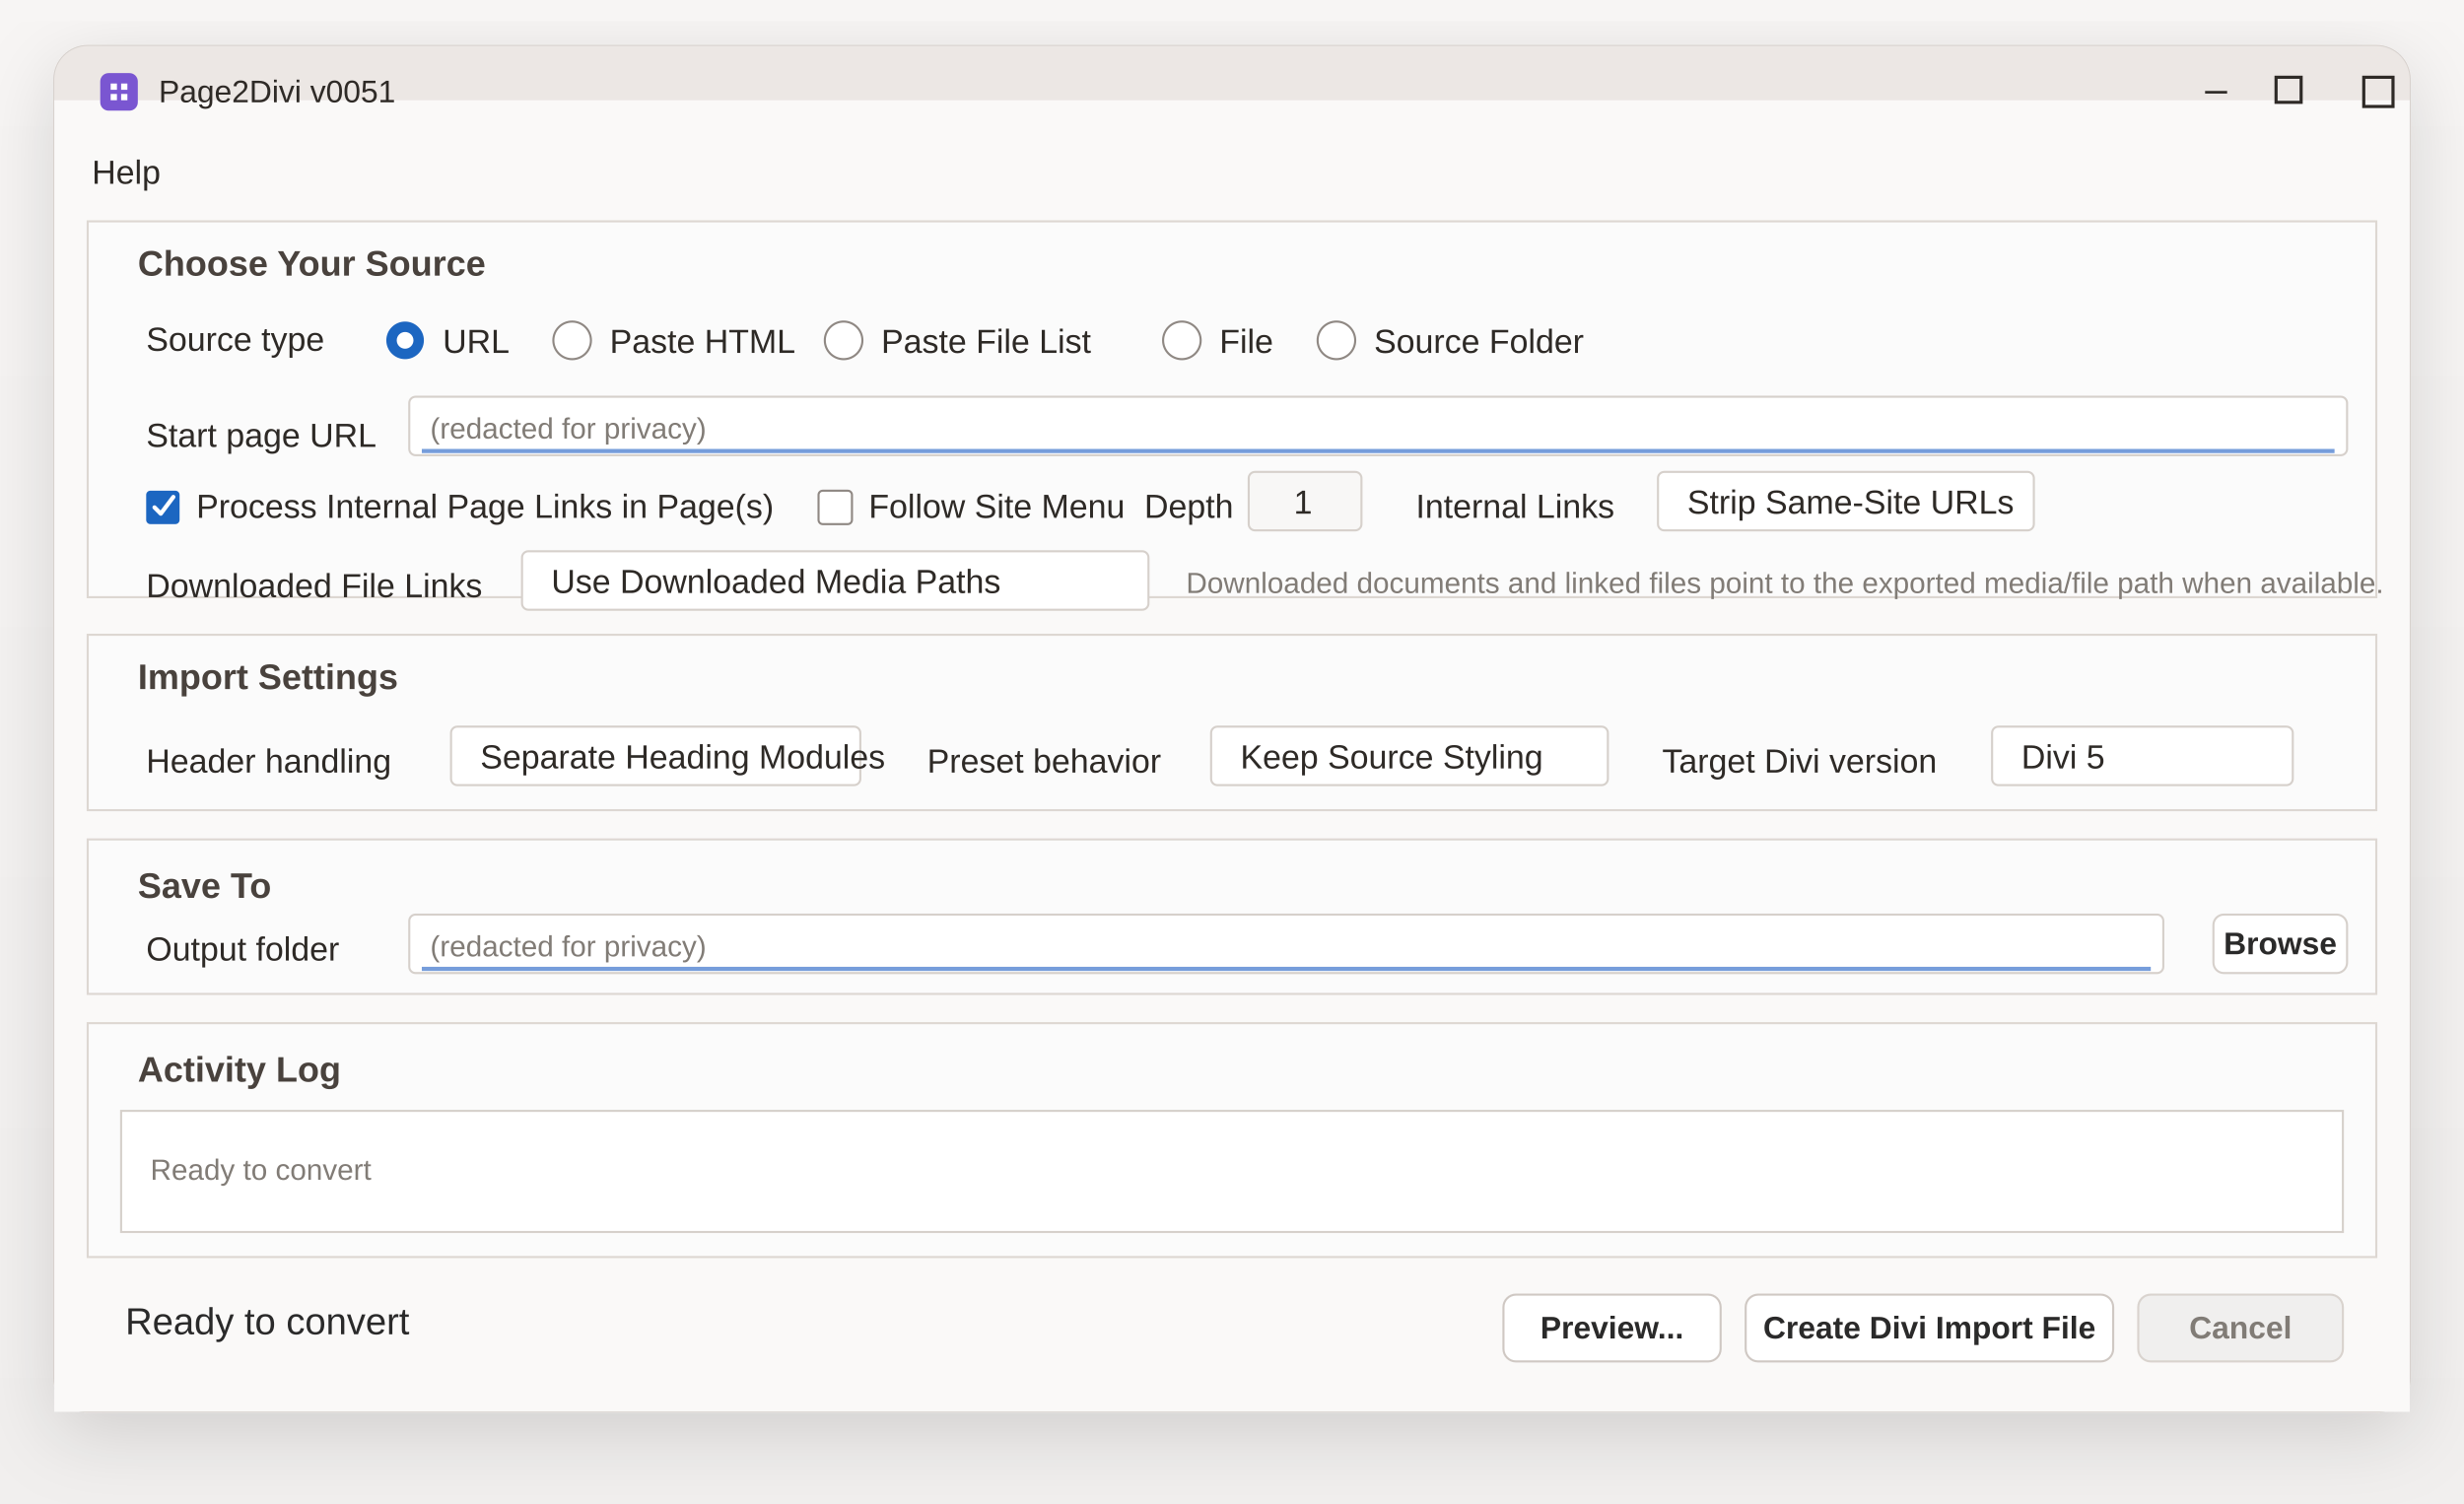
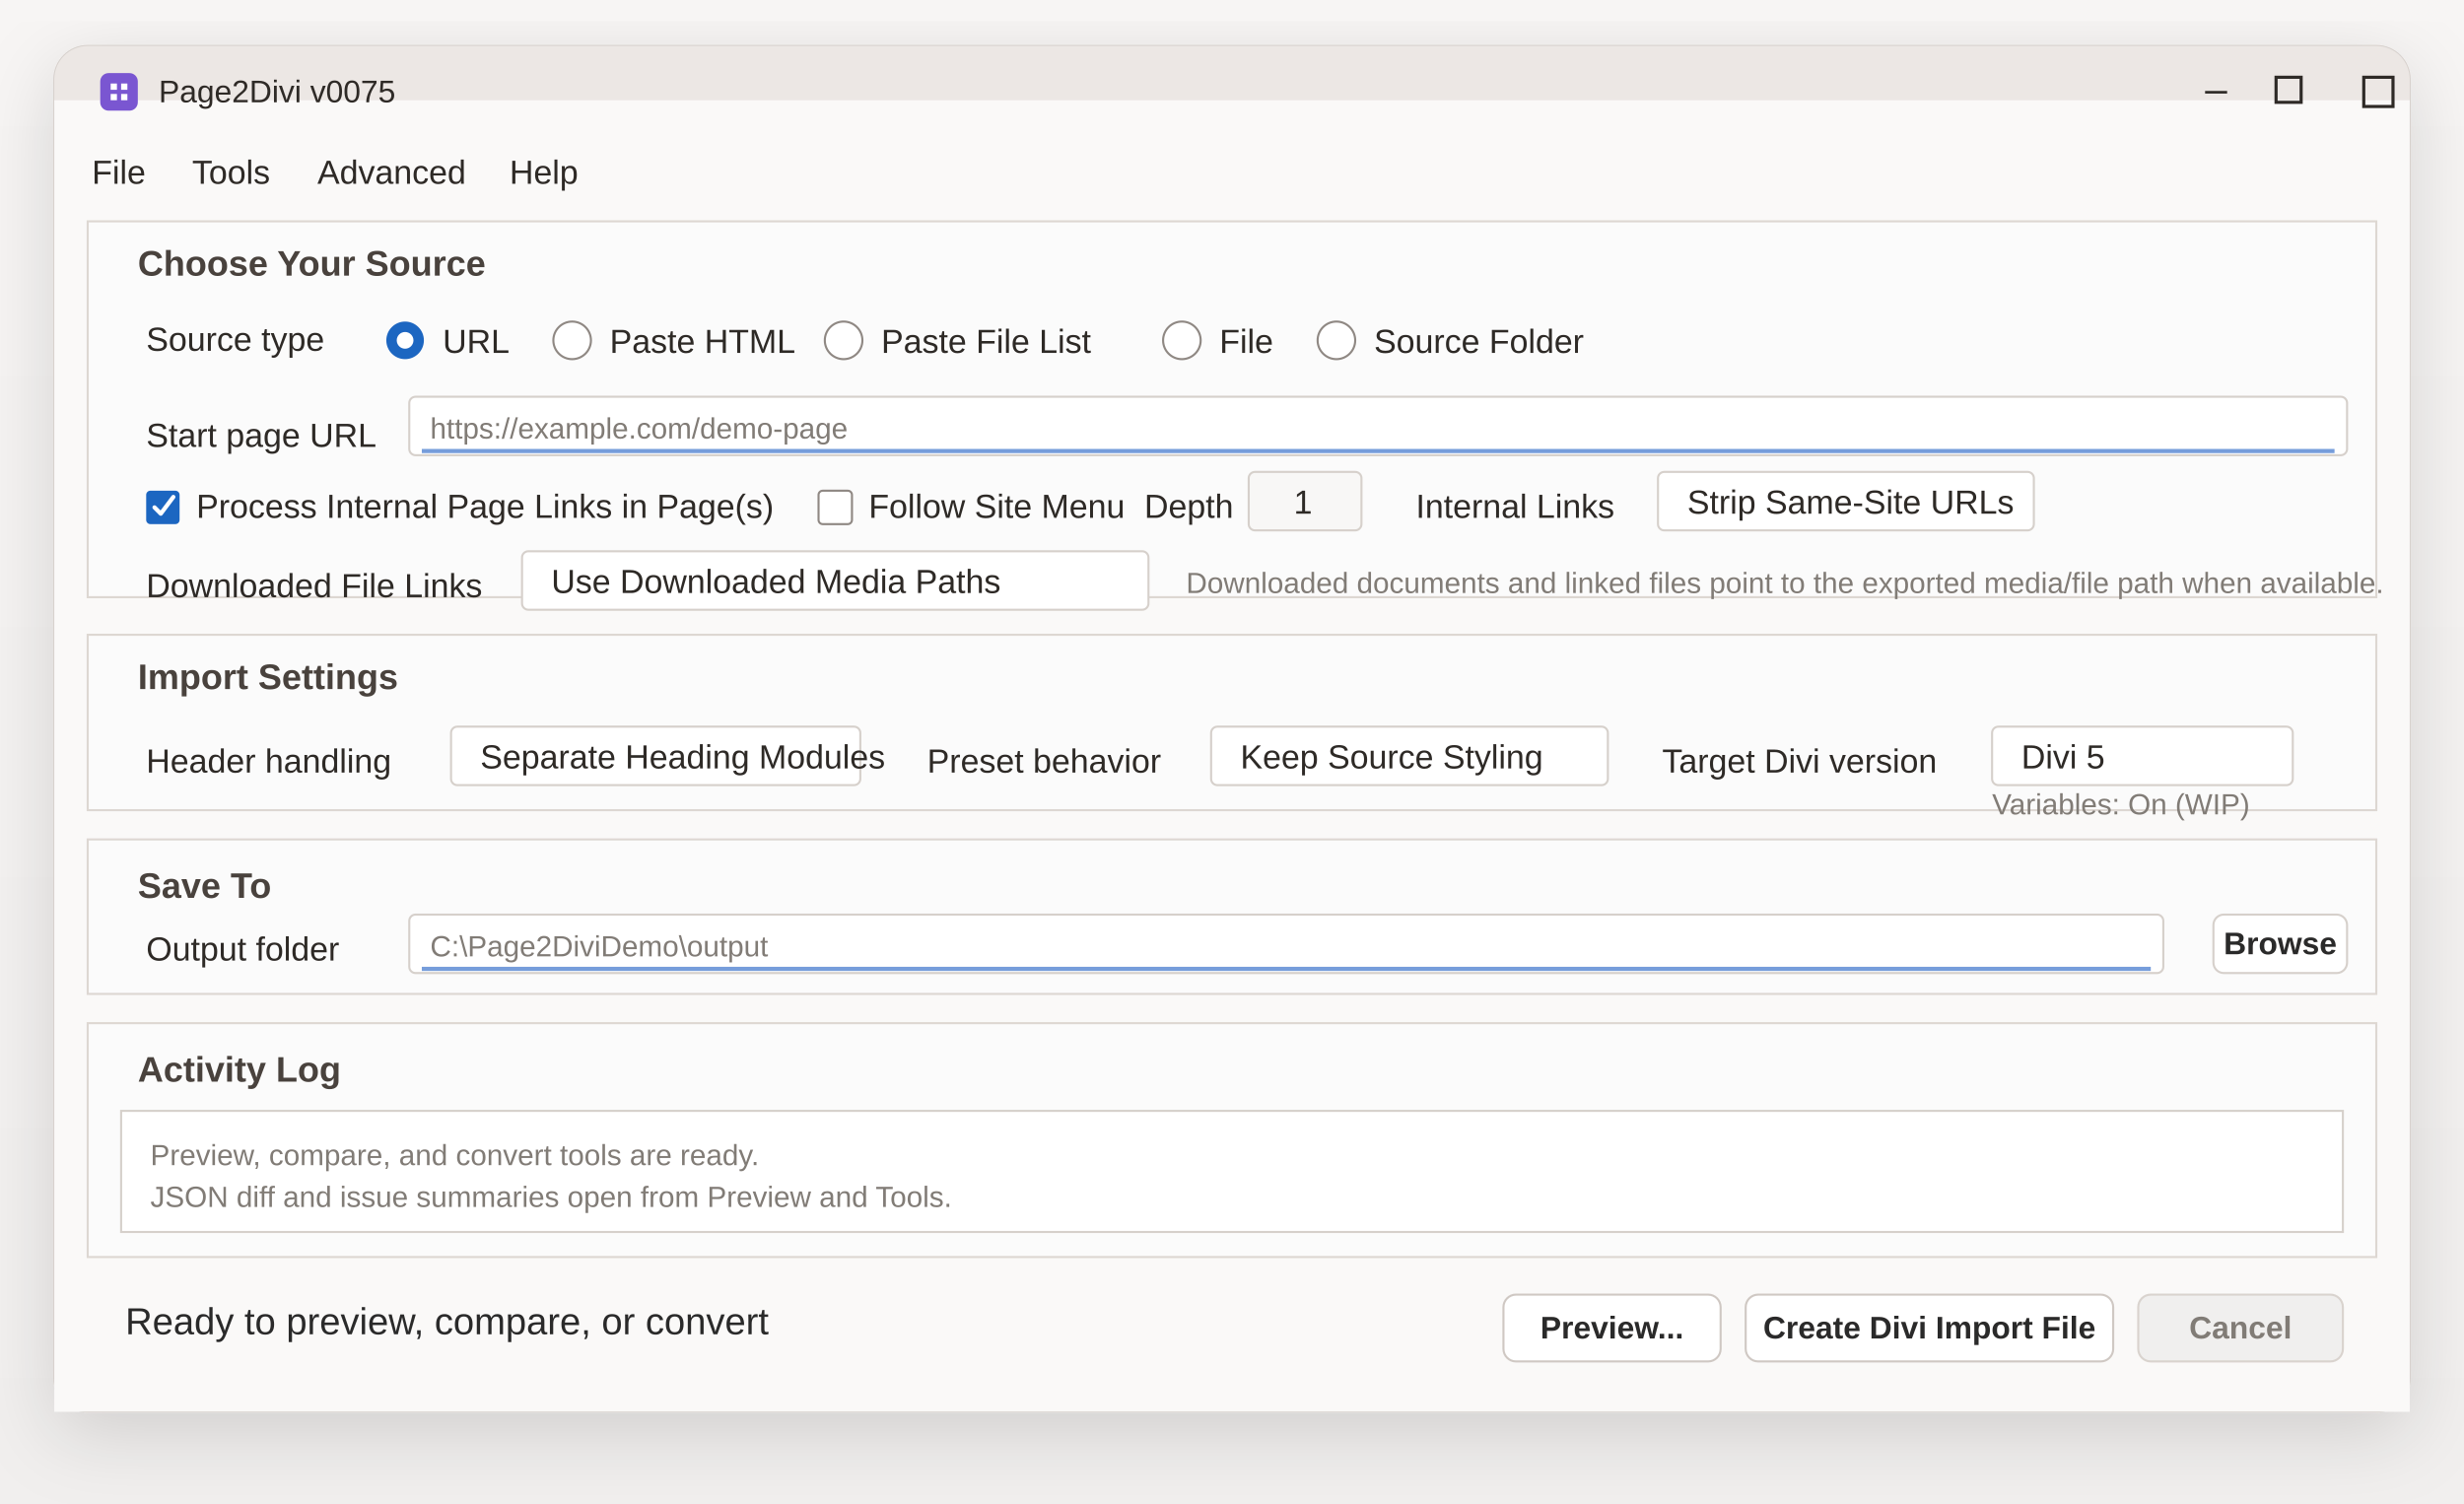
<svg xmlns="http://www.w3.org/2000/svg" width="1180" height="720" viewBox="0 0 1180 720" role="img" aria-labelledby="title desc">
  <defs>
    <linearGradient id="bg" x1="0" x2="0" y1="0" y2="1">
      <stop offset="0%" stop-color="#f7f5f4" />
      <stop offset="100%" stop-color="#f1efee" />
    </linearGradient>
    <filter id="shadow" x="-10%" y="-10%" width="120%" height="120%">
      <feDropShadow dx="0" dy="10" stdDeviation="18" flood-color="#000000" flood-opacity="0.14" />
    </filter>
    <style>
      .ui { font-family: "Segoe UI", Arial, sans-serif; }
      .small { font-size: 14px; fill: #4f4b48; }
      .label { font-size: 16px; fill: #2d2926; }
      .section { font-size: 17px; font-weight: 600; fill: #49423d; }
      .button { font-size: 15px; font-weight: 600; fill: #2c2a29; }
      .muted { fill: #817b76; }
    </style>
  </defs>
  <rect width="1180" height="720" fill="url(#bg)" />
  <g class="ui" filter="url(#shadow)">
    <rect x="26" y="22" width="1128" height="654" rx="16" fill="#f7f6f5" stroke="#d7d1cd" />
    <rect x="26" y="22" width="1128" height="42" rx="16" fill="#ece7e4" />
-     <rect x="26" y="48" width="1128" height="628" rx="0 0 16 16" fill="#faf9f8" />
+     <rect x="26" y="48" width="1128" height="628" fill="#faf9f8" />
    <g transform="translate(48 35)">
      <rect x="0" y="0" width="18" height="18" rx="4" fill="#7a57d1" />
      <path d="M5 5h3v3H5zM10 5h3v3h-3zM5 10h3v3H5zM10 10h3v3h-3z" fill="#ffffff" />
-       <text x="28" y="14" font-size="15" fill="#2f2a27">Page2Divi v0051</text>
+       <text x="28" y="14" font-size="15" fill="#2f2a27">Page2Divi v0075</text>
      <text x="1008" y="14" font-size="19" fill="#2f2a27">–</text>
      <rect x="1042" y="2" width="12" height="12" fill="none" stroke="#2f2a27" stroke-width="1.5" />
      <path d="M1084 2h14v14h-14z" fill="none" stroke="#2f2a27" stroke-width="1.5" />
    </g>
-     <text x="44" y="88" class="label">Help</text>
+     <text x="44" y="88" class="label">File</text>
+     <text x="92" y="88" class="label">Tools</text>
+     <text x="152" y="88" class="label">Advanced</text>
+     <text x="244" y="88" class="label">Help</text>
    <rect x="42" y="106" width="1096" height="180" fill="#fbfbfb" stroke="#ddd7d2" />
    <text x="66" y="132" class="section">Choose Your Source</text>
    <text x="70" y="168" class="label">Source type</text>
    <circle cx="194" cy="163" r="9" fill="#1f66c1" />
    <circle cx="194" cy="163" r="4" fill="#ffffff" />
    <text x="212" y="169" class="label">URL</text>
    <circle cx="274" cy="163" r="9" fill="#ffffff" stroke="#8f8883" />
    <text x="292" y="169" class="label">Paste HTML</text>
    <circle cx="404" cy="163" r="9" fill="#ffffff" stroke="#8f8883" />
    <text x="422" y="169" class="label">Paste File List</text>
    <circle cx="566" cy="163" r="9" fill="#ffffff" stroke="#8f8883" />
    <text x="584" y="169" class="label">File</text>
    <circle cx="640" cy="163" r="9" fill="#ffffff" stroke="#8f8883" />
    <text x="658" y="169" class="label">Source Folder</text>
    <text x="70" y="214" class="label">Start page URL</text>
    <rect x="196" y="190" width="928" height="28" rx="3" fill="#ffffff" stroke="#d6d0cb" />
    <rect x="202" y="215" width="916" height="2" fill="#2c69c8" opacity="0.65" />
-     <text x="206" y="210" class="small muted">(redacted for privacy)</text>
+     <text x="206" y="210" class="small muted">https://example.com/demo-page</text>
    <rect x="70" y="235" width="16" height="16" rx="2" fill="#1f66c1" />
    <path d="M74 243l3 3 6-8" fill="none" stroke="#ffffff" stroke-width="2" stroke-linecap="round" stroke-linejoin="round" />
    <text x="94" y="248" class="label">Process Internal Page Links in Page(s)</text>
    <rect x="392" y="235" width="16" height="16" rx="2" fill="#ffffff" stroke="#8f8883" />
    <text x="416" y="248" class="label">Follow Site Menu</text>
    <text x="548" y="248" class="label">Depth</text>
    <rect x="598" y="226" width="54" height="28" rx="3" fill="#f8f7f6" stroke="#d6d0cb" />
    <text x="624" y="246" text-anchor="middle" class="label">1</text>
    <text x="678" y="248" class="label">Internal Links</text>
    <rect x="794" y="226" width="180" height="28" rx="3" fill="#ffffff" stroke="#d6d0cb" />
    <text x="808" y="246" class="label">Strip Same-Site URLs</text>
    <text x="70" y="286" class="label">Downloaded File Links</text>
    <rect x="250" y="264" width="300" height="28" rx="3" fill="#ffffff" stroke="#d6d0cb" />
    <text x="264" y="284" class="label">Use Downloaded Media Paths</text>
    <text x="568" y="284" class="small muted">Downloaded documents and linked files point to the exported media/file path when available.</text>
    <rect x="42" y="304" width="1096" height="84" fill="#fbfbfb" stroke="#ddd7d2" />
    <text x="66" y="330" class="section">Import Settings</text>
    <text x="70" y="370" class="label">Header handling</text>
    <rect x="216" y="348" width="196" height="28" rx="3" fill="#ffffff" stroke="#d6d0cb" />
    <text x="230" y="368" class="label">Separate Heading Modules</text>
    <text x="444" y="370" class="label">Preset behavior</text>
    <rect x="580" y="348" width="190" height="28" rx="3" fill="#ffffff" stroke="#d6d0cb" />
    <text x="594" y="368" class="label">Keep Source Styling</text>
    <text x="796" y="370" class="label">Target Divi version</text>
    <rect x="954" y="348" width="144" height="28" rx="3" fill="#ffffff" stroke="#d6d0cb" />
    <text x="968" y="368" class="label">Divi 5</text>
+     <text x="954" y="390" class="small muted">Variables: On (WIP)</text>
    <rect x="42" y="402" width="1096" height="74" fill="#fbfbfb" stroke="#ddd7d2" />
    <text x="66" y="430" class="section">Save To</text>
    <text x="70" y="460" class="label">Output folder</text>
    <rect x="196" y="438" width="840" height="28" rx="3" fill="#ffffff" stroke="#d6d0cb" />
    <rect x="202" y="463" width="828" height="2" fill="#2c69c8" opacity="0.65" />
-     <text x="206" y="458" class="small muted">(redacted for privacy)</text>
+     <text x="206" y="458" class="small muted">C:\Page2DiviDemo\output</text>
    <rect x="1060" y="438" width="64" height="28" rx="5" fill="#ffffff" stroke="#d6d0cb" />
    <text x="1092" y="457" text-anchor="middle" class="button">Browse</text>
    <rect x="42" y="490" width="1096" height="112" fill="#fbfbfb" stroke="#ddd7d2" />
    <text x="66" y="518" class="section">Activity Log</text>
    <rect x="58" y="532" width="1064" height="58" fill="#ffffff" stroke="#d6d0cb" />
-     <text x="72" y="565" class="small muted">Ready to convert</text>
+     <text x="72" y="558" class="small muted">Preview, compare, and convert tools are ready.</text>
+     <text x="72" y="578" class="small muted">JSON diff and issue summaries open from Preview and Tools.</text>
    <rect x="42" y="610" width="1096" height="48" fill="#faf9f8" />
-     <text x="60" y="639" font-size="18" fill="#2b2b2b">Ready to convert</text>
+     <text x="60" y="639" font-size="18" fill="#2b2b2b">Ready to preview, compare, or convert</text>
    <rect x="720" y="620" width="104" height="32" rx="6" fill="#ffffff" stroke="#cfc8c3" />
    <text x="772" y="641" text-anchor="middle" class="button">Preview...</text>
    <rect x="836" y="620" width="176" height="32" rx="6" fill="#ffffff" stroke="#cfc8c3" />
    <text x="924" y="641" text-anchor="middle" class="button">Create Divi Import File</text>
    <rect x="1024" y="620" width="98" height="32" rx="6" fill="#f0efee" stroke="#d9d3ce" />
    <text x="1073" y="641" text-anchor="middle" class="button muted">Cancel</text>
  </g>
</svg>
